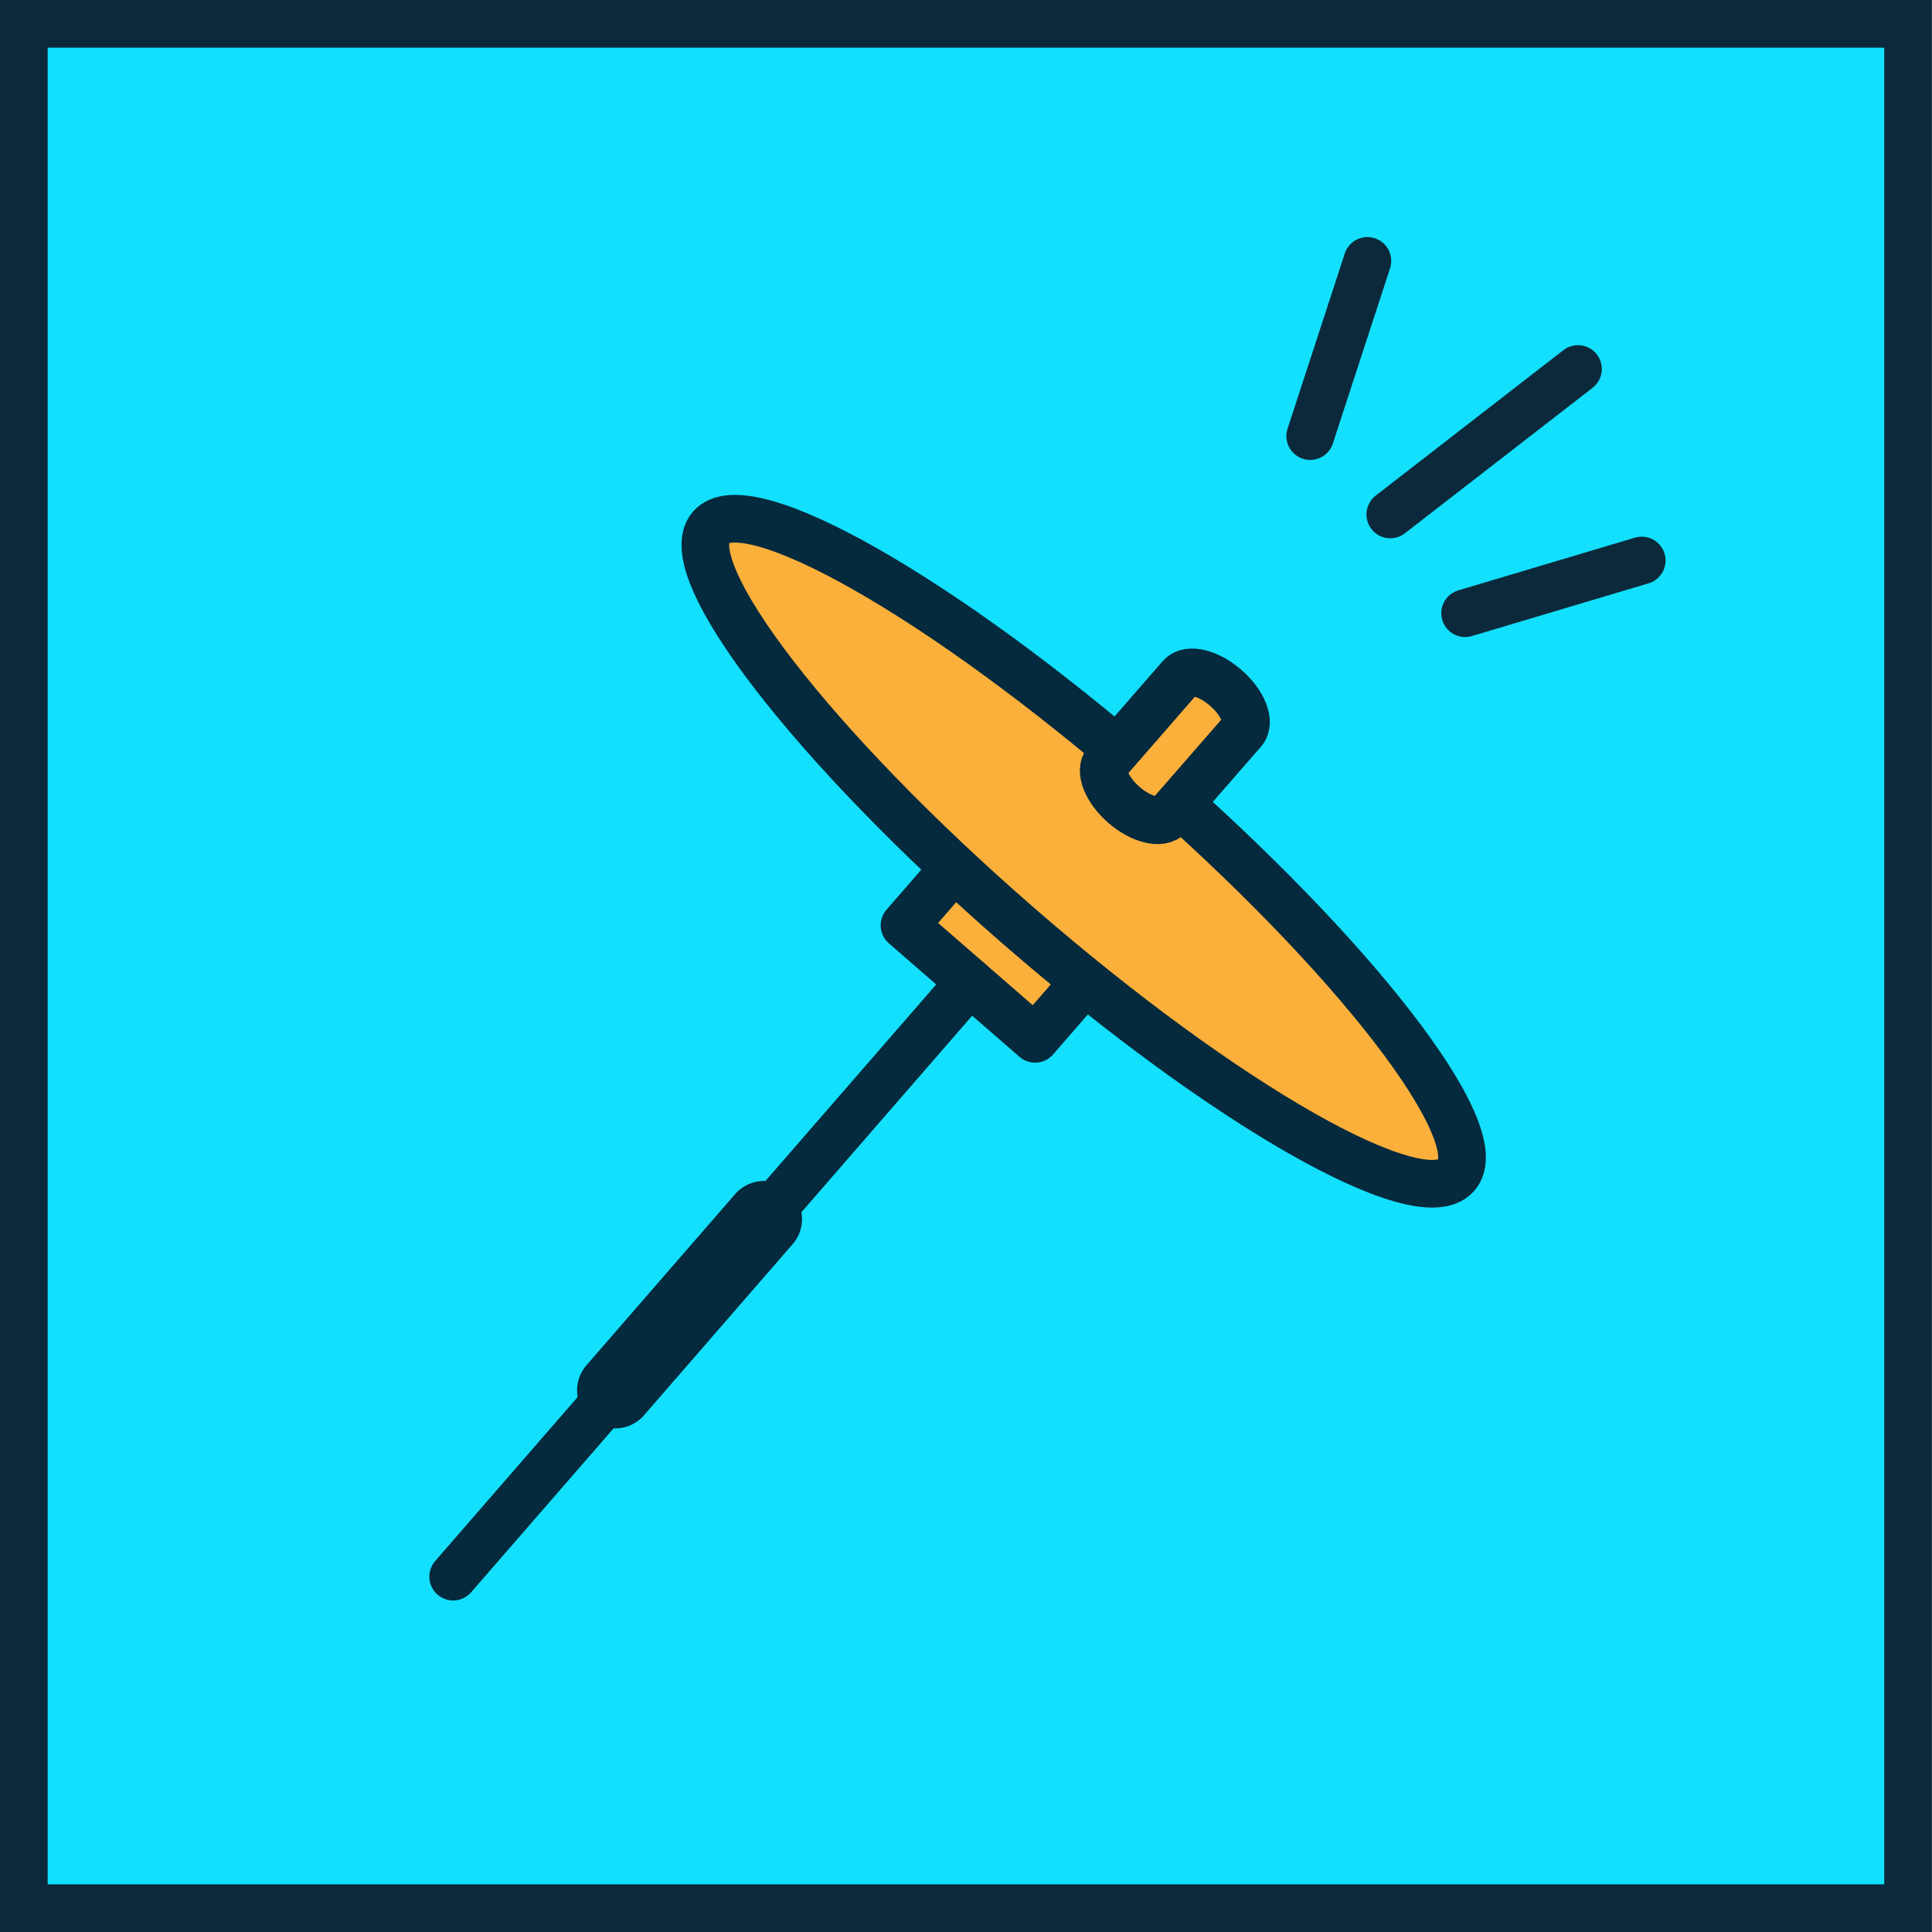
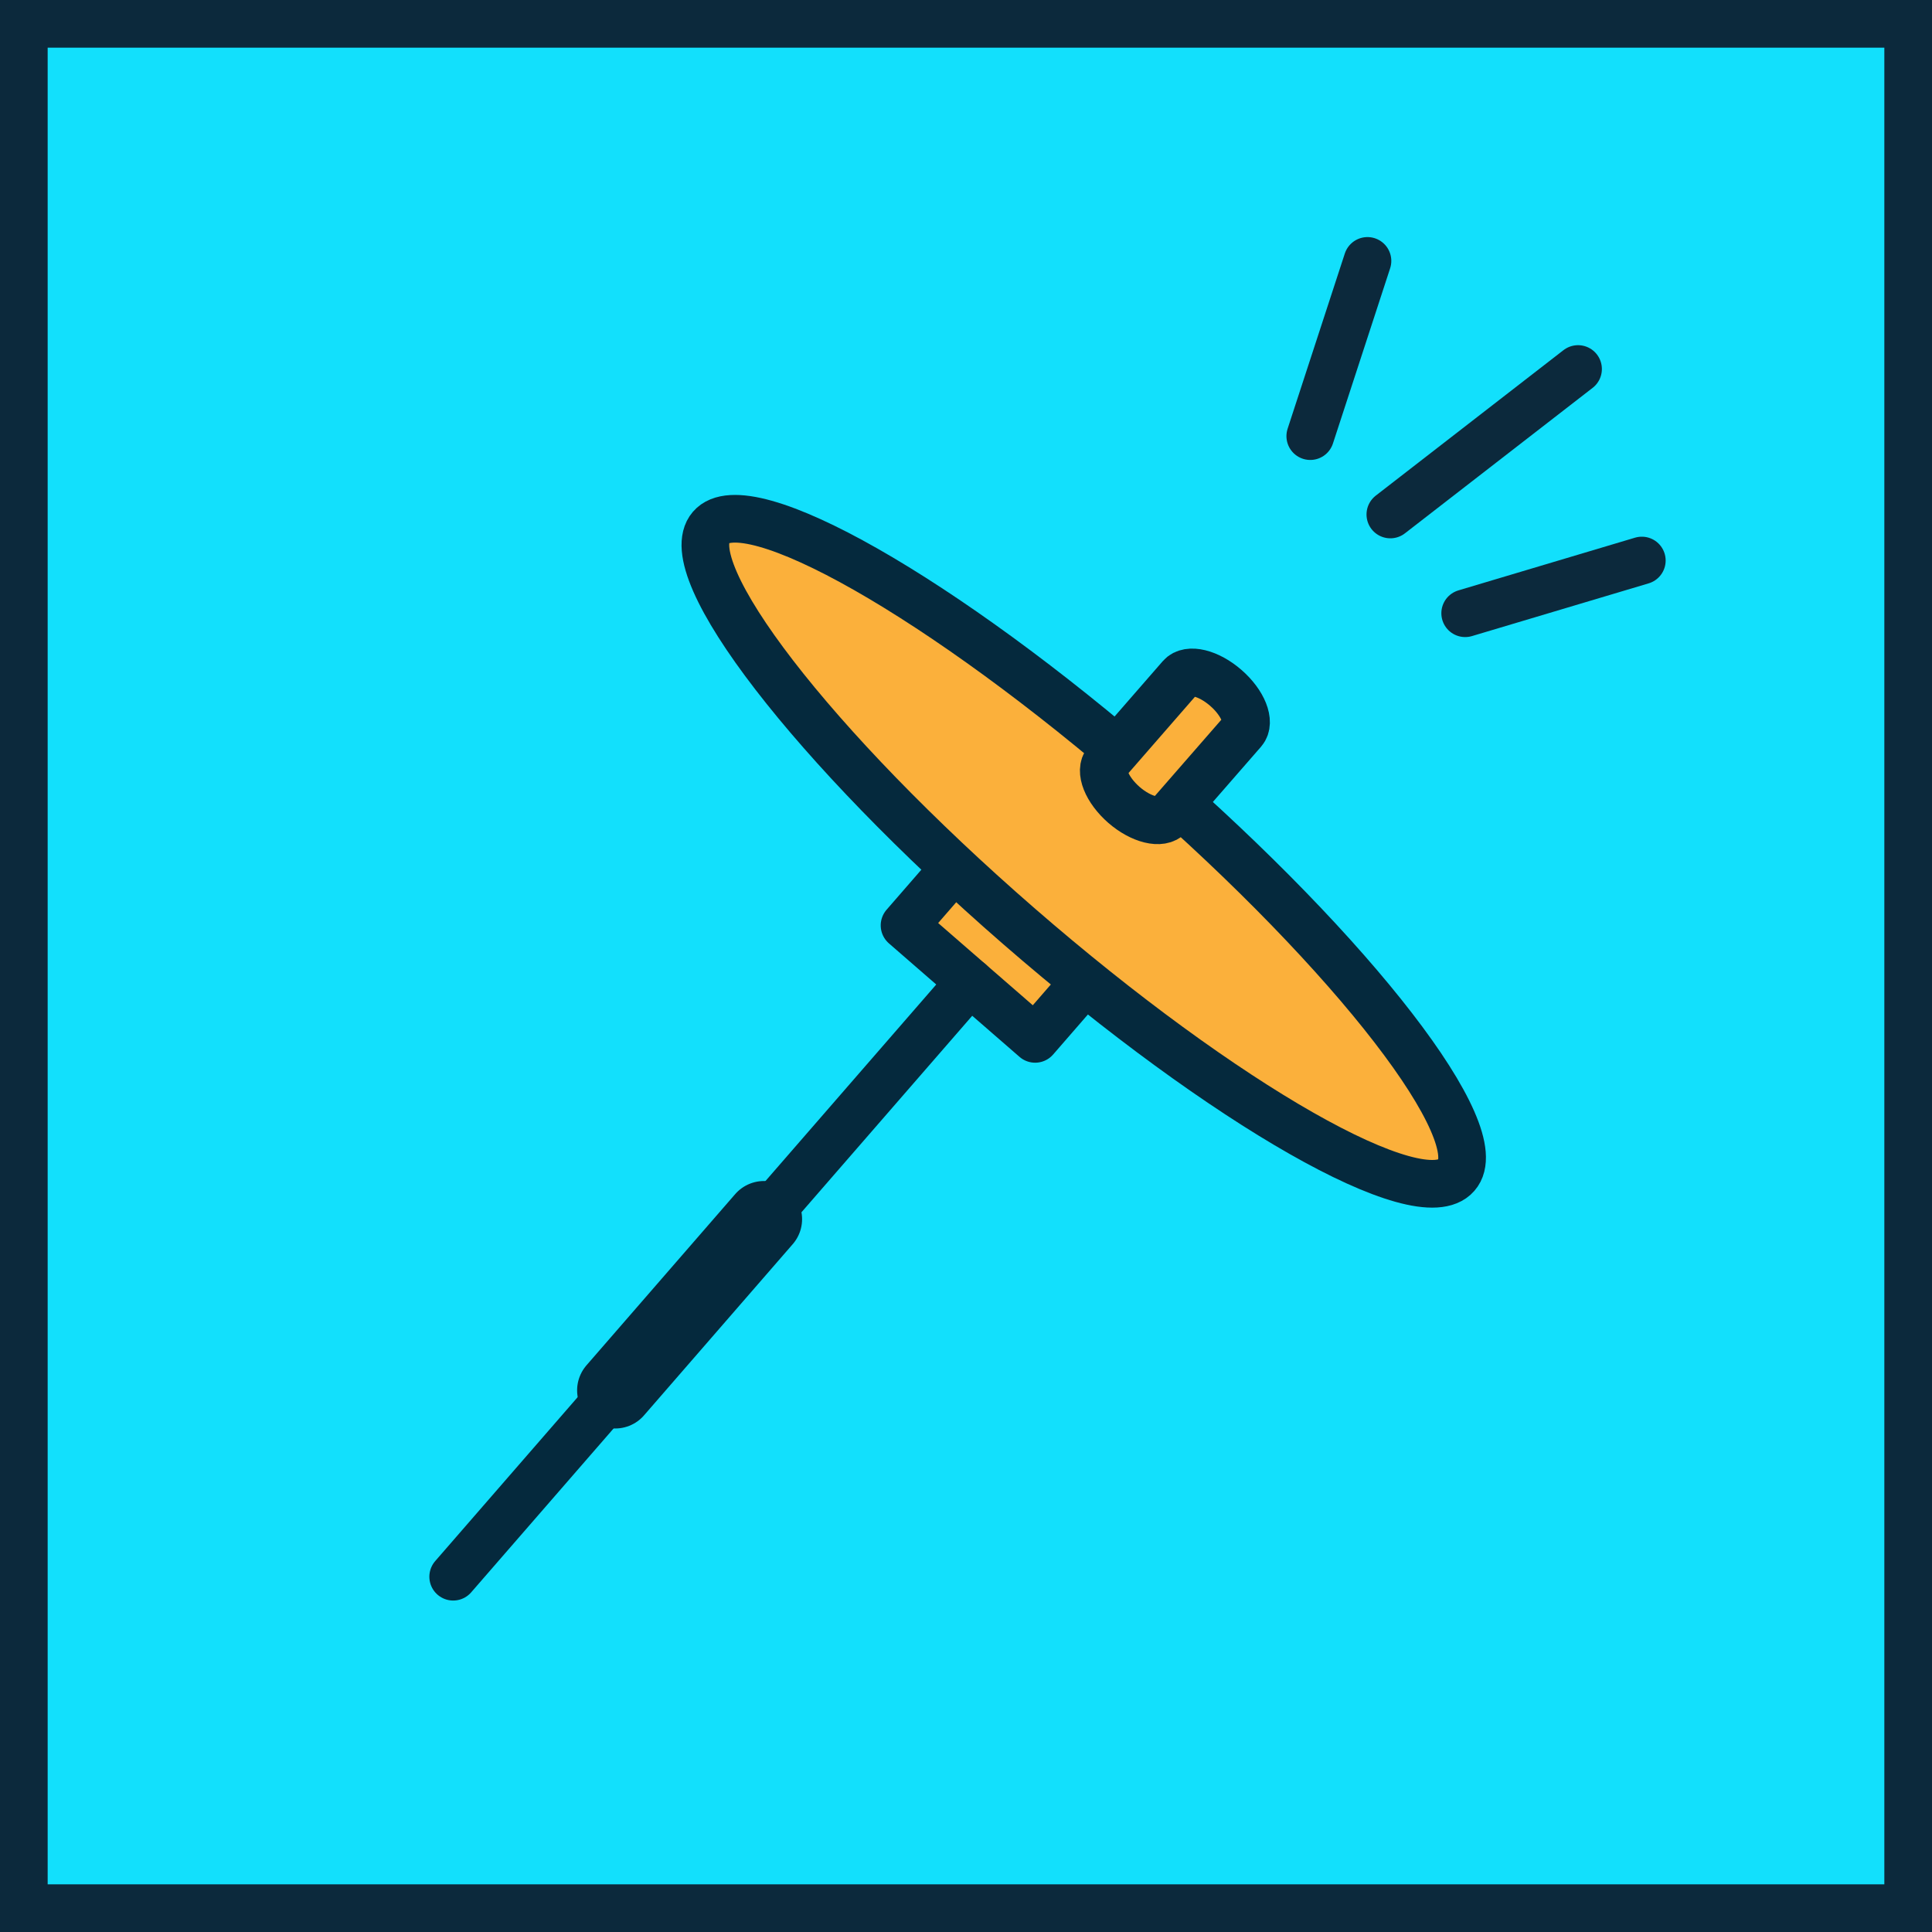
- <svg xmlns="http://www.w3.org/2000/svg" viewBox="0 0 202.67 202.68">
+ <svg xmlns="http://www.w3.org/2000/svg" viewBox="0 0 202.67 202.67">
  <defs>
    <style>.cls-1{fill:#12e0fc;stroke-miterlimit:10;}.cls-1,.cls-2{stroke:#0c293c;}.cls-1,.cls-2,.cls-3,.cls-4{stroke-width:5px;}.cls-2{fill:#78c6b8;}.cls-2,.cls-3,.cls-4,.cls-5{stroke-linecap:round;stroke-linejoin:round;}.cls-3{fill:#fbb03b;}.cls-3,.cls-4,.cls-5{stroke:#05293d;}.cls-4,.cls-5{fill:none;}.cls-5{stroke-width:8px;}</style>
  </defs>
  <g id="Capa_2" data-name="Capa 2">
    <g id="OBJECTS">
-       <rect class="cls-1" x="2.5" y="2.5" width="197.67" height="197.68" />
+       <rect class="cls-1" x="2.5" y="2.5" width="197.67" height="197.67" />
      <line class="cls-2" x1="137.45" y1="45.75" x2="143.45" y2="27.37" />
      <line class="cls-2" x1="153.7" y1="64.33" x2="172.23" y2="58.8" />
      <line class="cls-2" x1="165.54" y1="38.71" x2="145.85" y2="53.97" />
      <rect class="cls-3" x="99.69" y="89.45" width="11.94" height="18.15" transform="translate(-38.02 113.65) rotate(-49.01)" />
      <path class="cls-3" d="M152.78,123.28c-3.76,4.34-24.32-7.37-45.92-26.14s-36-37.49-32.28-41.82,24.32,7.37,45.91,26.14S156.55,119,152.78,123.28Z" />
      <path class="cls-3" d="M122.64,85.59c-.81.93-2.93.41-4.73-1.15h0c-1.81-1.58-2.62-3.6-1.81-4.53L123.86,71c.81-.93,2.93-.41,4.73,1.16h0c1.81,1.57,2.62,3.6,1.81,4.53Z" />
      <line class="cls-4" x1="101.74" y1="103.03" x2="47.54" y2="165.4" />
      <line class="cls-5" x1="80.14" y1="127.89" x2="64.54" y2="145.85" />
    </g>
  </g>
</svg>
